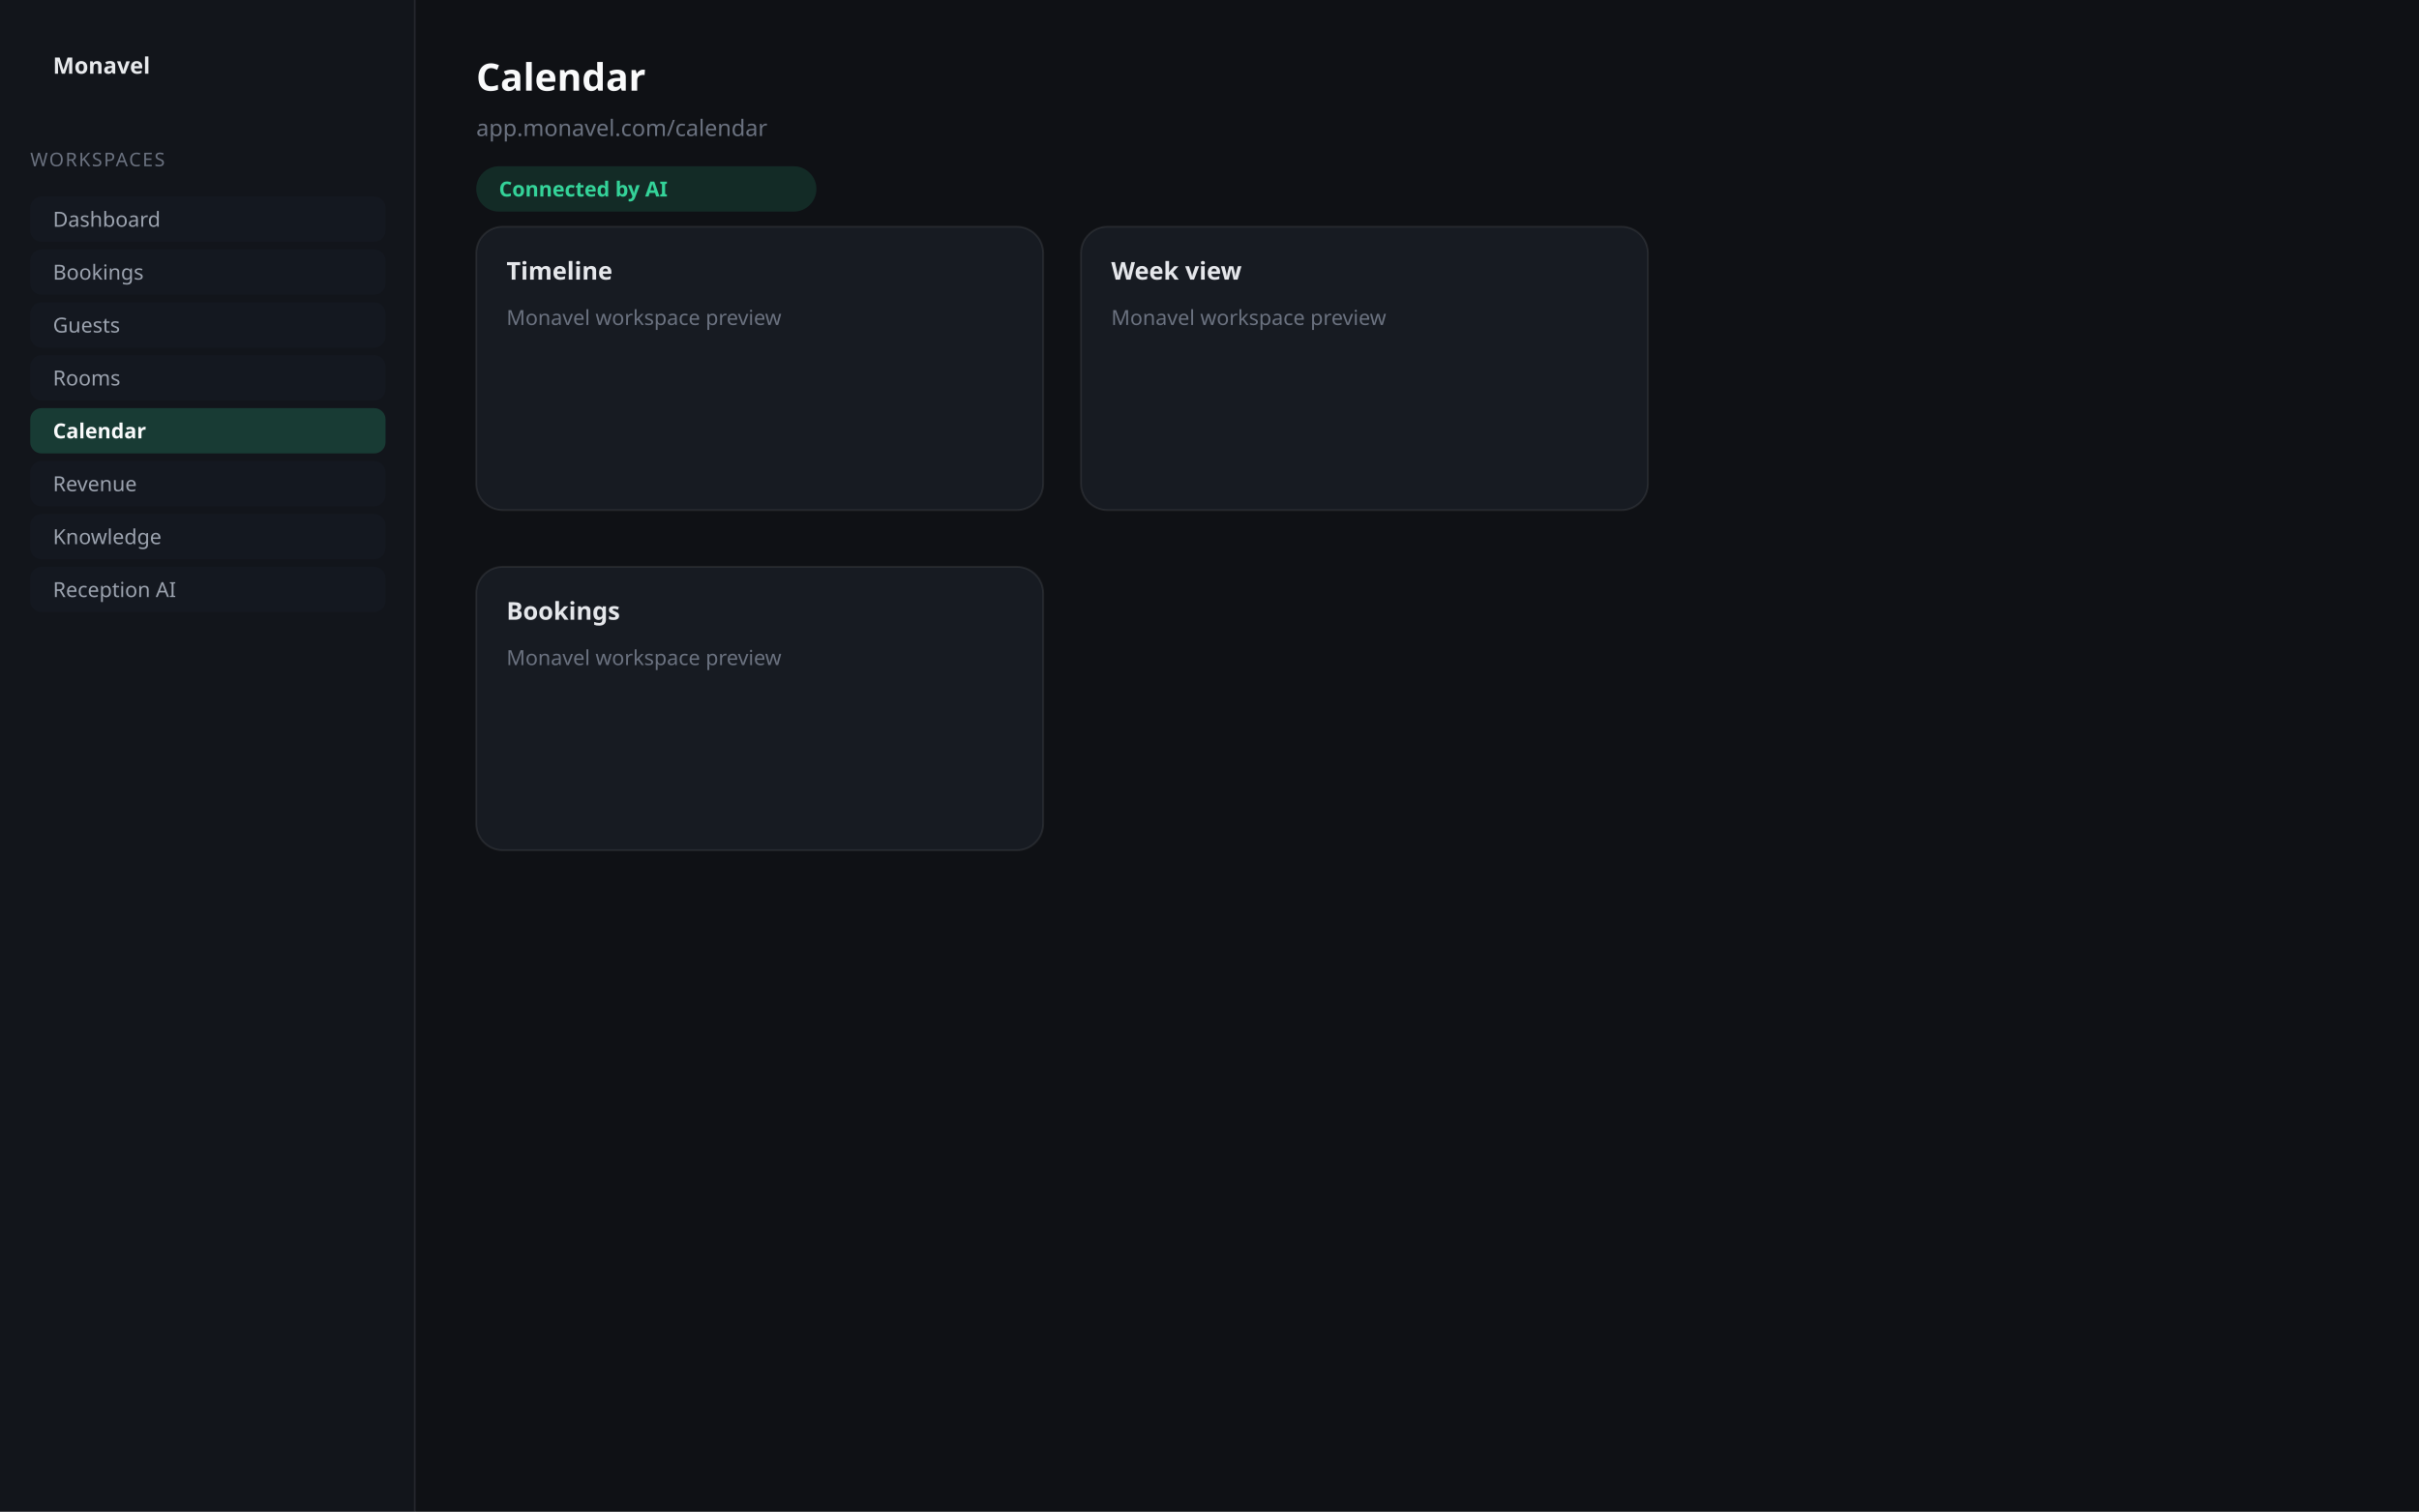
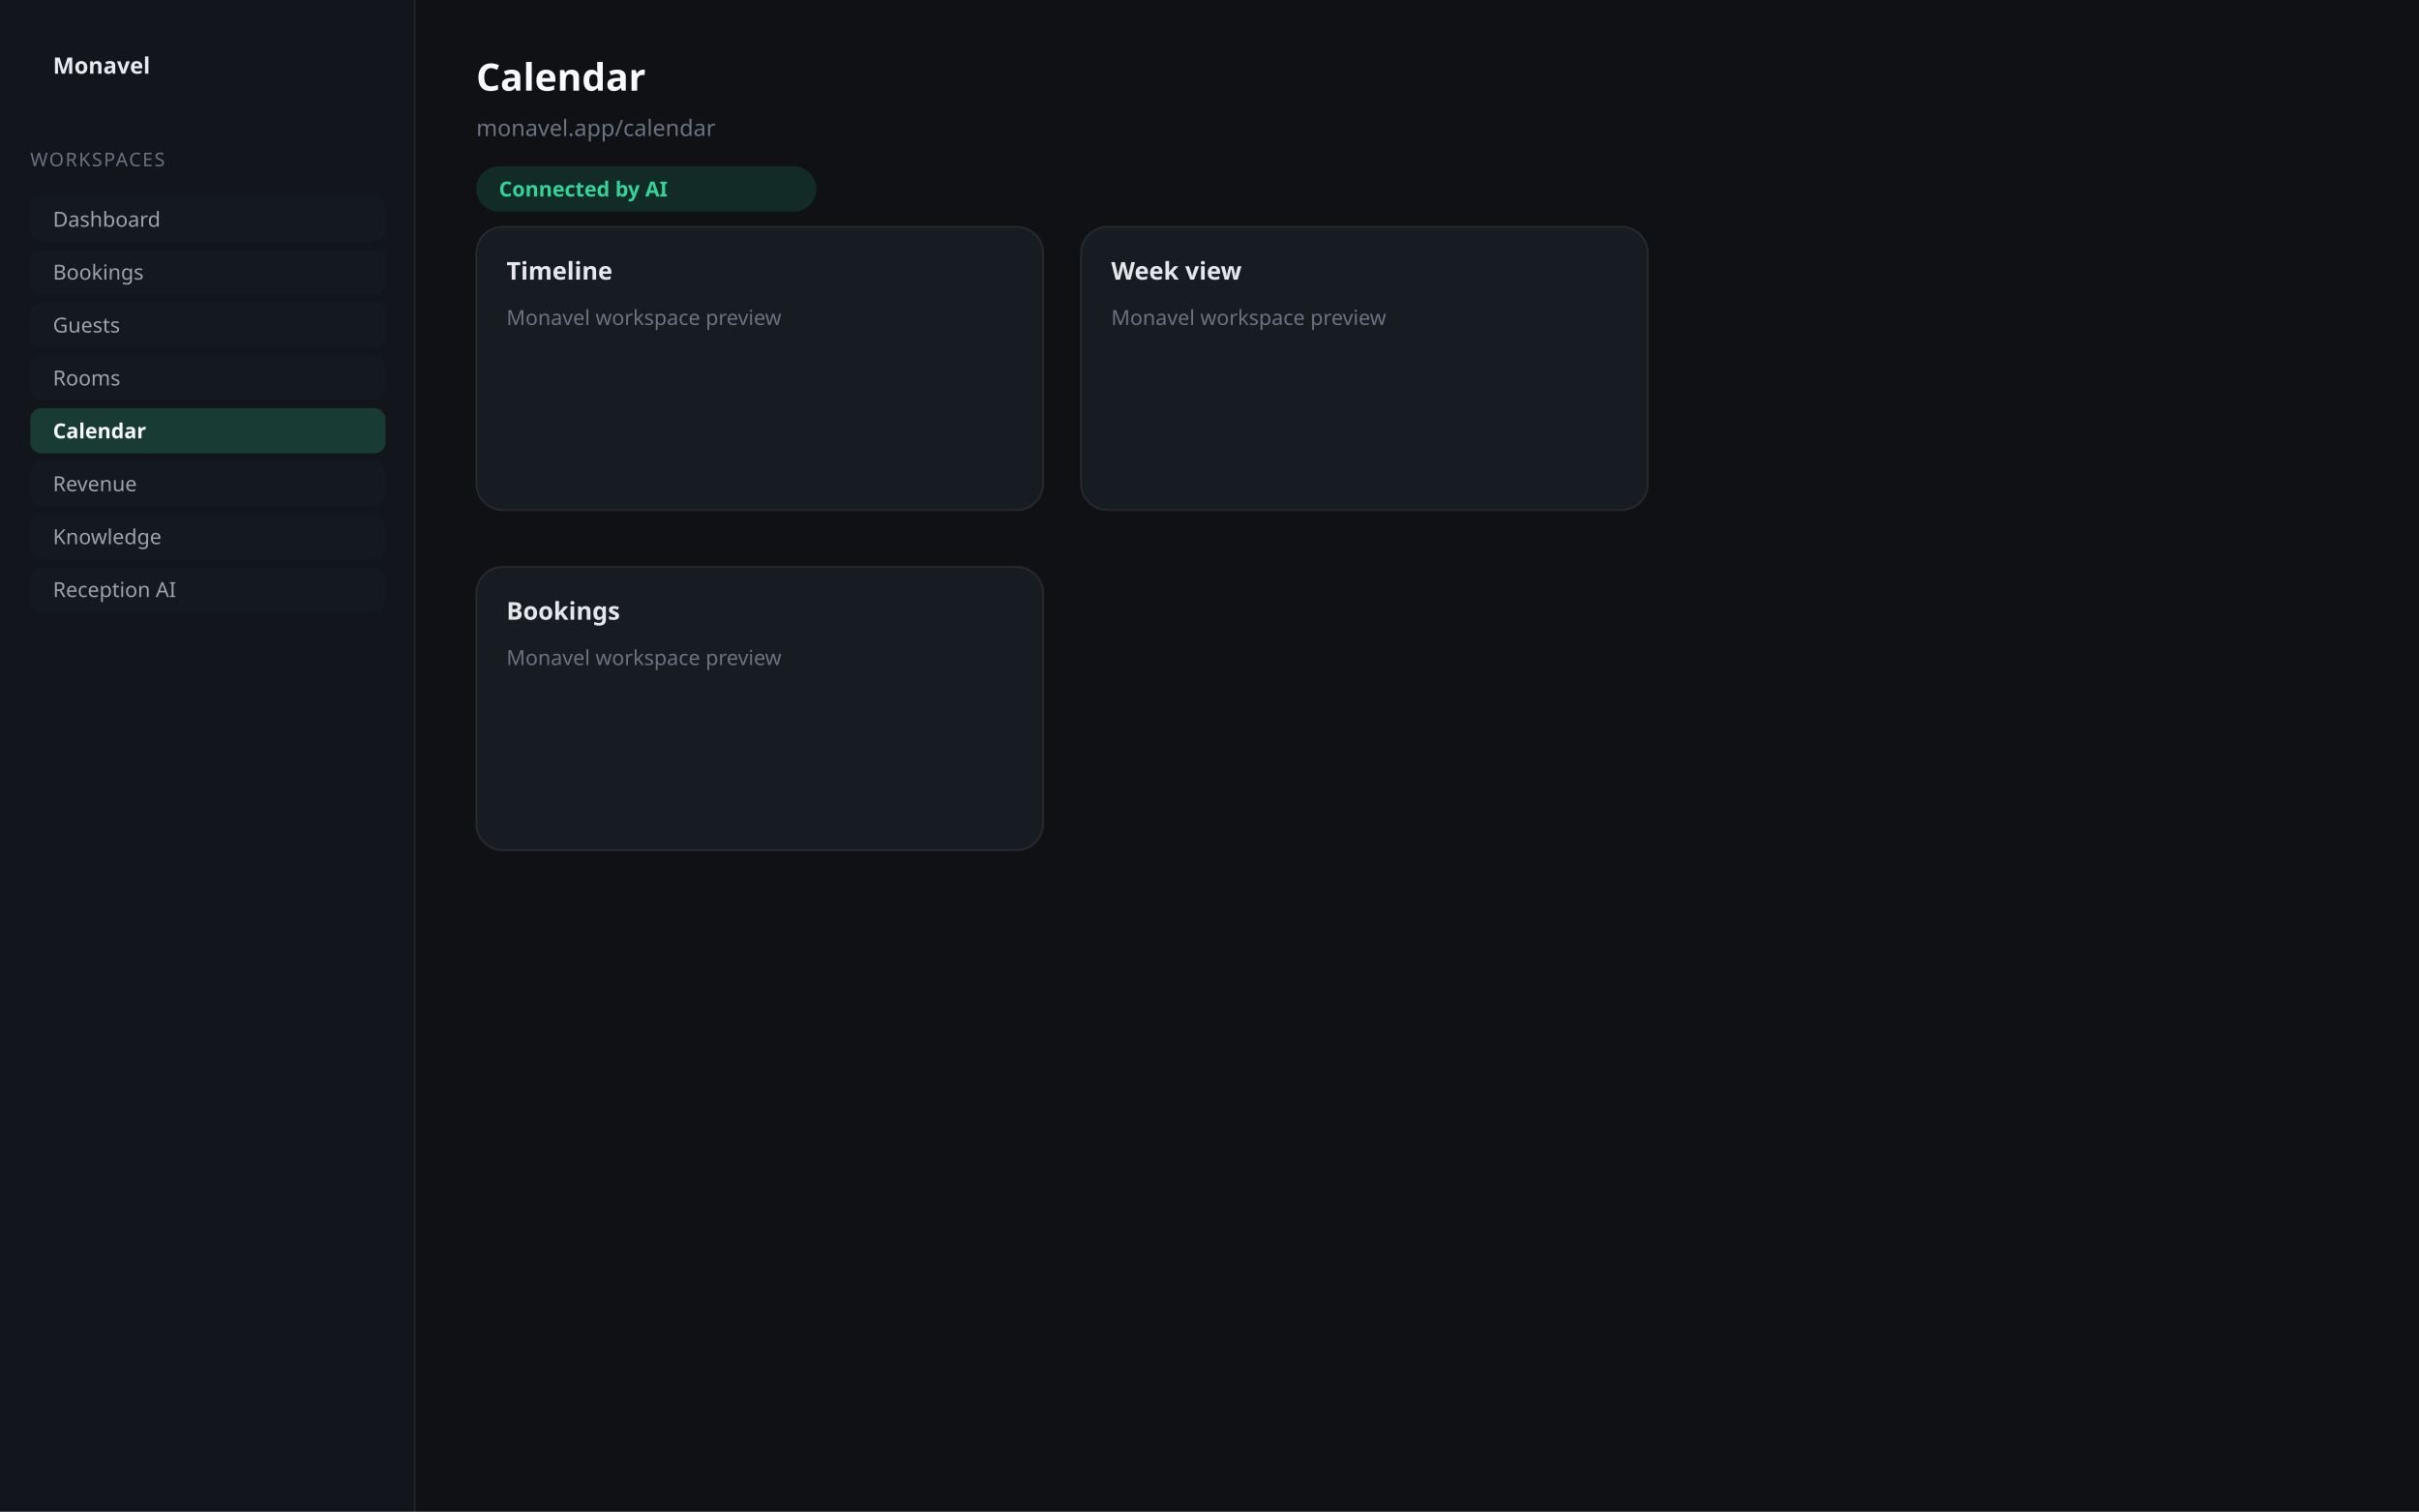
<svg xmlns="http://www.w3.org/2000/svg" width="1280" height="800" viewBox="0 0 1280 800" fill="none">
  <rect width="1280" height="800" fill="#0f1115" />
  <rect x="0" y="0" width="220" height="800" fill="#12151b" />
  <rect x="219" y="0" width="1" height="800" fill="#ffffff" opacity="0.08" />
  <text x="28" y="39" fill="#e8eaed" font-family="system-ui,sans-serif" font-size="12" font-weight="600">Monavel</text>
  <text x="16" y="88" fill="#6b7280" font-family="system-ui,sans-serif" font-size="10" letter-spacing="0.08em">WORKSPACES</text>
  <rect x="16" y="104" width="188" height="24" rx="6" fill="#141820" />
  <text x="28" y="120" fill="#9ca3af" font-family="system-ui,sans-serif" font-size="11" font-weight="400">Dashboard</text>
  <rect x="16" y="132" width="188" height="24" rx="6" fill="#141820" />
  <text x="28" y="148" fill="#9ca3af" font-family="system-ui,sans-serif" font-size="11" font-weight="400">Bookings</text>
  <rect x="16" y="160" width="188" height="24" rx="6" fill="#141820" />
  <text x="28" y="176" fill="#9ca3af" font-family="system-ui,sans-serif" font-size="11" font-weight="400">Guests</text>
  <rect x="16" y="188" width="188" height="24" rx="6" fill="#141820" />
  <text x="28" y="204" fill="#9ca3af" font-family="system-ui,sans-serif" font-size="11" font-weight="400">Rooms</text>
  <rect x="16" y="216" width="188" height="24" rx="6" fill="#34d39933" />
  <text x="28" y="232" fill="#f9fafb" font-family="system-ui,sans-serif" font-size="11" font-weight="600">Calendar</text>
  <rect x="16" y="244" width="188" height="24" rx="6" fill="#141820" />
  <text x="28" y="260" fill="#9ca3af" font-family="system-ui,sans-serif" font-size="11" font-weight="400">Revenue</text>
  <rect x="16" y="272" width="188" height="24" rx="6" fill="#141820" />
  <text x="28" y="288" fill="#9ca3af" font-family="system-ui,sans-serif" font-size="11" font-weight="400">Knowledge</text>
  <rect x="16" y="300" width="188" height="24" rx="6" fill="#141820" />
  <text x="28" y="316" fill="#9ca3af" font-family="system-ui,sans-serif" font-size="11" font-weight="400">Reception AI</text>
  <rect x="220" y="0" width="1060" height="800" fill="#0f1115" />
  <text x="252" y="48" fill="#f9fafb" font-family="system-ui,sans-serif" font-size="20" font-weight="600">Calendar</text>
-   <text x="252" y="72" fill="#6b7280" font-family="system-ui,sans-serif" font-size="12">app.monavel.com/calendar</text>
+   <text x="252" y="72" fill="#6b7280" font-family="system-ui,sans-serif" font-size="12">monavel.app/calendar</text>
  <rect x="252" y="88" width="180" height="24" rx="12" fill="#34d39922" />
  <text x="264" y="104" fill="#34d399" font-family="system-ui,sans-serif" font-size="11" font-weight="600">Connected by AI</text>
  <rect x="252" y="120" width="300" height="150" rx="14" fill="#171b22" stroke="#ffffff" stroke-opacity="0.08" />
  <text x="268" y="148" fill="#e5e7eb" font-family="system-ui,sans-serif" font-size="13" font-weight="600">Timeline</text>
  <text x="268" y="172" fill="#6b7280" font-family="system-ui,sans-serif" font-size="11">Monavel workspace preview</text>
  <rect x="572" y="120" width="300" height="150" rx="14" fill="#171b22" stroke="#ffffff" stroke-opacity="0.08" />
  <text x="588" y="148" fill="#e5e7eb" font-family="system-ui,sans-serif" font-size="13" font-weight="600">Week view</text>
  <text x="588" y="172" fill="#6b7280" font-family="system-ui,sans-serif" font-size="11">Monavel workspace preview</text>
  <rect x="252" y="300" width="300" height="150" rx="14" fill="#171b22" stroke="#ffffff" stroke-opacity="0.08" />
  <text x="268" y="328" fill="#e5e7eb" font-family="system-ui,sans-serif" font-size="13" font-weight="600">Bookings</text>
  <text x="268" y="352" fill="#6b7280" font-family="system-ui,sans-serif" font-size="11">Monavel workspace preview</text>
</svg>
